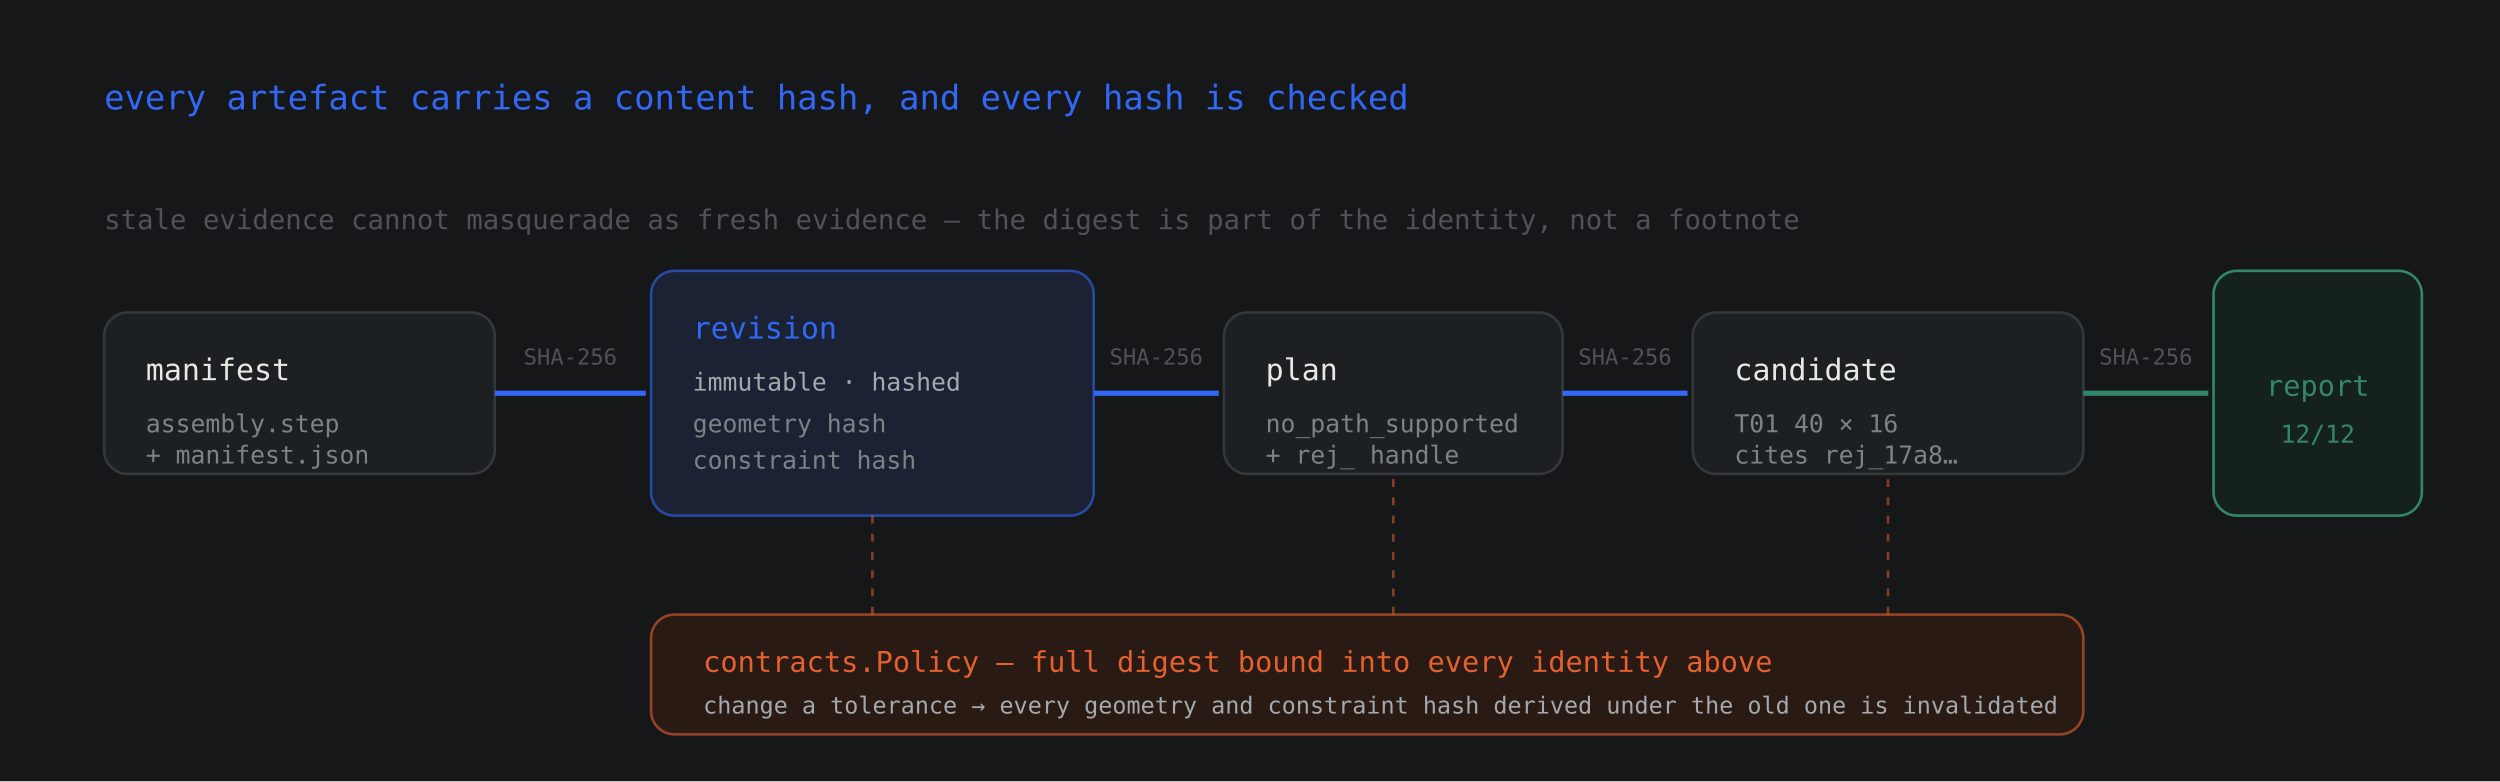
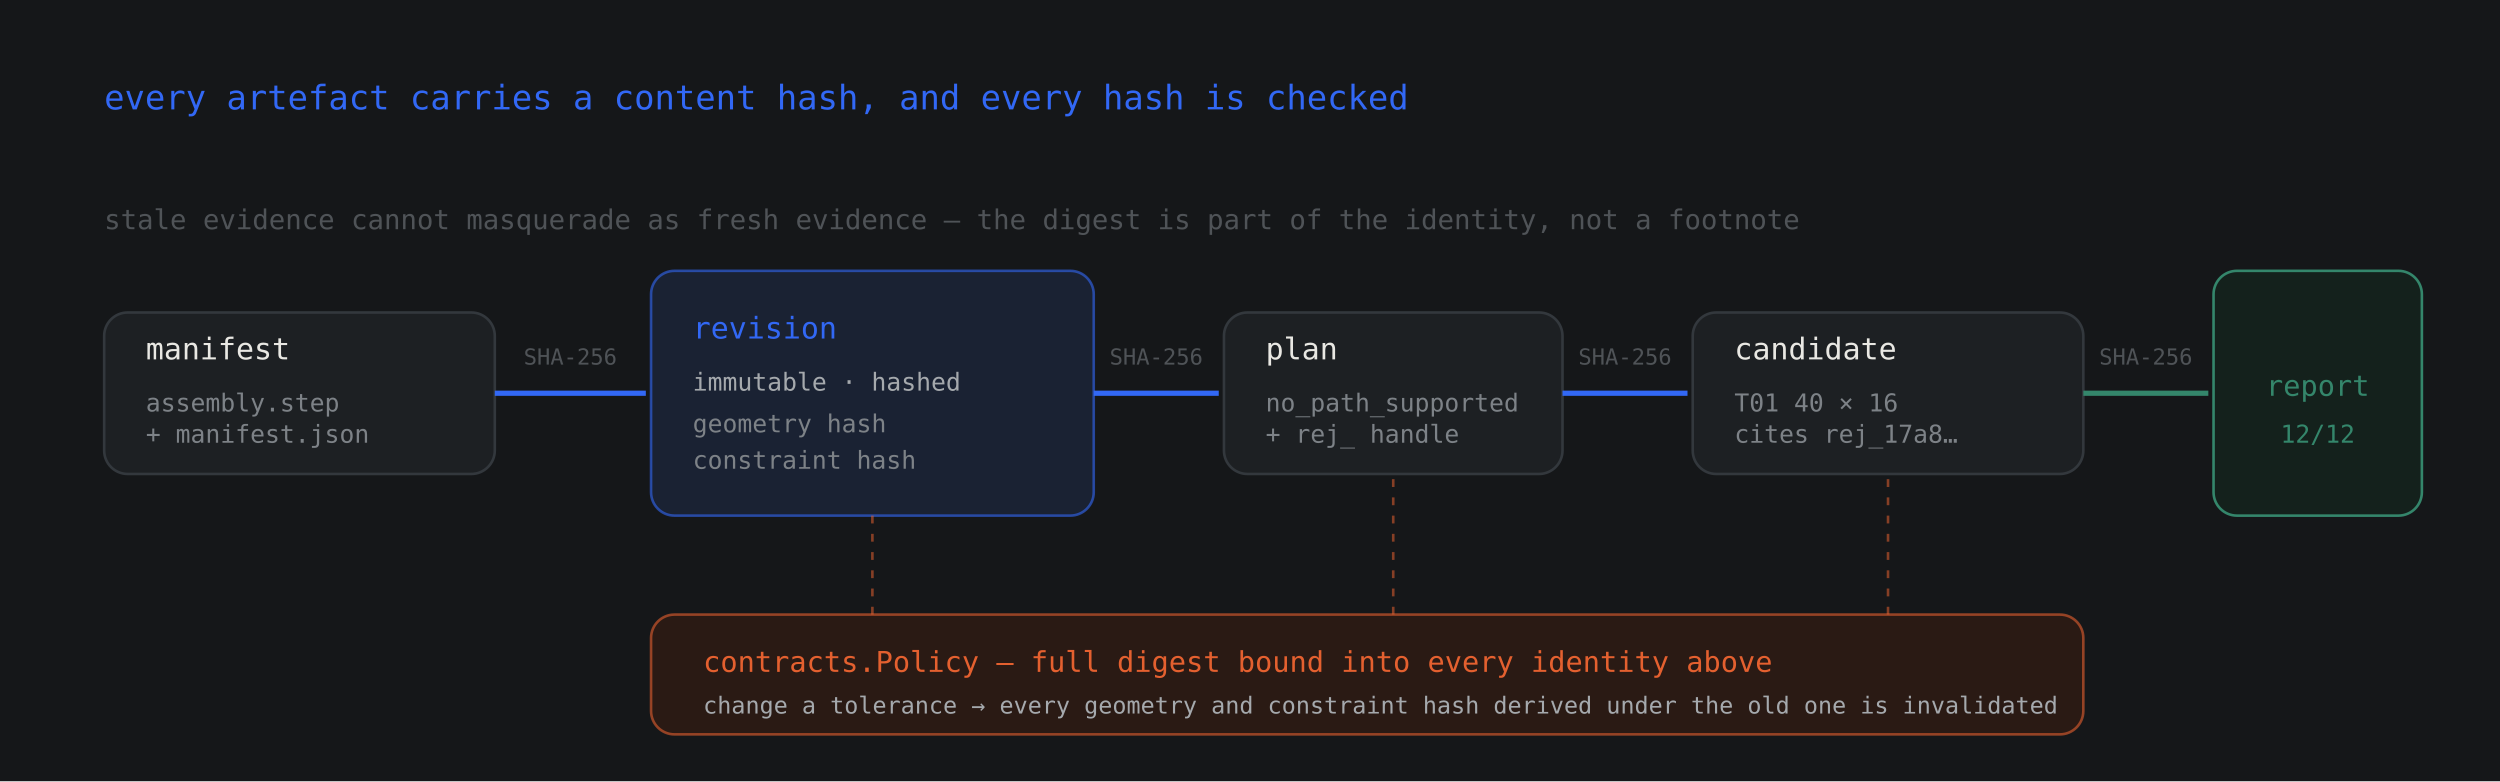
<svg xmlns="http://www.w3.org/2000/svg" viewBox="0 0 960 300" width="100%" role="img" aria-label="The evidence hash chain: manifest hashes into revision, which feeds plan and candidate, all bound to the policy digest">
  <defs>
    <style>
      .mono{font-family:'IBM Plex Mono',ui-monospace,Menlo,monospace}
      @keyframes link{0%{stroke-dashoffset:120}100%{stroke-dashoffset:0}}
      @keyframes glow{0%,100%{stroke-opacity:.4}50%{stroke-opacity:1}}
      @keyframes rise{0%{opacity:0;transform:translateY(8px)}100%{opacity:1;transform:translateY(0)}}
      @keyframes hashpulse{0%,100%{opacity:.5}50%{opacity:1}}
      .lk{stroke-dasharray:120;animation:link 2.6s ease-in-out infinite}
      .lk2{animation-delay:.4s}.lk3{animation-delay:.8s}.lk4{animation-delay:1.2s}
      .gl{animation:glow 2.6s ease-in-out infinite}
      .rn{animation:rise .5s ease-out both}
      .hp{animation:hashpulse 2.4s ease-in-out infinite}
    </style>
  </defs>
  <rect width="960" height="300" fill="#151719" />
  <text x="40" y="42" class="mono" font-size="13" fill="#3268f5">every artefact carries a content hash, and every hash is checked</text>
  <g class="rn" style="animation-delay:.05s">
    <rect x="40" y="120" width="150" height="62" rx="9" fill="#1d2023" stroke="#33383d" />
-     <text x="56" y="146" class="mono" font-size="11.5" fill="#e9e8e3">manifest</text>
-     <text x="56" y="166" class="mono" font-size="9.5" fill="#7d8287">assembly.step</text>
-     <text x="56" y="178" class="mono" font-size="9.5" fill="#7d8287">+ manifest.json</text>
+     <text x="56" y="138" class="mono" font-size="11.5" fill="#e9e8e3">manifest</text>
+     <text x="56" y="158" class="mono" font-size="9.5" fill="#7d8287">assembly.step</text>
+     <text x="56" y="170" class="mono" font-size="9.5" fill="#7d8287">+ manifest.json</text>
  </g>
  <g class="rn" style="animation-delay:.2s">
    <rect x="250" y="104" width="170" height="94" rx="9" fill="#1a2233" stroke="#3268f5" stroke-opacity=".6" />
    <text x="266" y="130" class="mono" font-size="11.5" fill="#3268f5">revision</text>
    <text x="266" y="150" class="mono" font-size="9.5" fill="#a5a9ad">immutable · hashed</text>
    <text x="266" y="166" class="mono" font-size="9.5" fill="#7d8287">geometry hash</text>
    <text x="266" y="180" class="mono" font-size="9.5" fill="#7d8287">constraint hash</text>
  </g>
  <g class="rn" style="animation-delay:.35s">
    <rect x="470" y="120" width="130" height="62" rx="9" fill="#1d2023" stroke="#33383d" />
-     <text x="486" y="146" class="mono" font-size="11.5" fill="#e9e8e3">plan</text>
-     <text x="486" y="166" class="mono" font-size="9.5" fill="#7d8287">no_path_supported</text>
-     <text x="486" y="178" class="mono" font-size="9.5" fill="#7d8287">+ rej_ handle</text>
+     <text x="486" y="138" class="mono" font-size="11.5" fill="#e9e8e3">plan</text>
+     <text x="486" y="158" class="mono" font-size="9.5" fill="#7d8287">no_path_supported</text>
+     <text x="486" y="170" class="mono" font-size="9.5" fill="#7d8287">+ rej_ handle</text>
  </g>
  <g class="rn" style="animation-delay:.5s">
    <rect x="650" y="120" width="150" height="62" rx="9" fill="#1d2023" stroke="#33383d" />
-     <text x="666" y="146" class="mono" font-size="11.5" fill="#e9e8e3">candidate</text>
-     <text x="666" y="166" class="mono" font-size="9.5" fill="#7d8287">T01 40 × 16</text>
-     <text x="666" y="178" class="mono" font-size="9.5" fill="#7d8287">cites rej_17a8…</text>
+     <text x="666" y="138" class="mono" font-size="11.5" fill="#e9e8e3">candidate</text>
+     <text x="666" y="158" class="mono" font-size="9.5" fill="#7d8287">T01 40 × 16</text>
+     <text x="666" y="170" class="mono" font-size="9.5" fill="#7d8287">cites rej_17a8…</text>
  </g>
  <g class="rn" style="animation-delay:.65s">
    <rect x="850" y="104" width="80" height="94" rx="9" fill="#14211c" stroke="#34866b" />
    <text x="890" y="152" class="mono" font-size="11" fill="#34866b" text-anchor="middle">report</text>
    <text x="890" y="170" class="mono" font-size="9.5" fill="#34866b" text-anchor="middle">12/12</text>
  </g>
  <path class="lk gl" d="M190 151 H248" stroke="#3268f5" stroke-width="2" fill="none" />
  <path class="lk lk2 gl" d="M420 151 H468" stroke="#3268f5" stroke-width="2" fill="none" />
  <path class="lk lk3 gl" d="M600 151 H648" stroke="#3268f5" stroke-width="2" fill="none" />
  <path class="lk lk4 gl" d="M800 151 H848" stroke="#34866b" stroke-width="2" fill="none" />
  <g class="hp">
    <text x="219" y="140" class="mono" font-size="8.5" fill="#4f5357" text-anchor="middle">SHA-256</text>
    <text x="444" y="140" class="mono" font-size="8.5" fill="#4f5357" text-anchor="middle">SHA-256</text>
    <text x="624" y="140" class="mono" font-size="8.5" fill="#4f5357" text-anchor="middle">SHA-256</text>
    <text x="824" y="140" class="mono" font-size="8.5" fill="#4f5357" text-anchor="middle">SHA-256</text>
  </g>
  <rect x="250" y="236" width="550" height="46" rx="9" fill="#2a1a14" stroke="#e4602f" stroke-opacity=".6" />
  <text x="270" y="258" class="mono" font-size="11" fill="#e4602f">contracts.Policy — full digest bound into every identity above</text>
  <text x="270" y="274" class="mono" font-size="9" fill="#a5a9ad">change a tolerance → every geometry and constraint hash derived under the old one is invalidated</text>
  <path d="M335 236 V198 M535 236 V182 M725 236 V182" stroke="#e4602f" stroke-width="1" stroke-dasharray="3 4" fill="none" opacity=".55" />
  <text x="40" y="88" class="mono" font-size="10.5" fill="#4f5357">stale evidence cannot masquerade as fresh evidence — the digest is part of the identity, not a footnote</text>
</svg>
